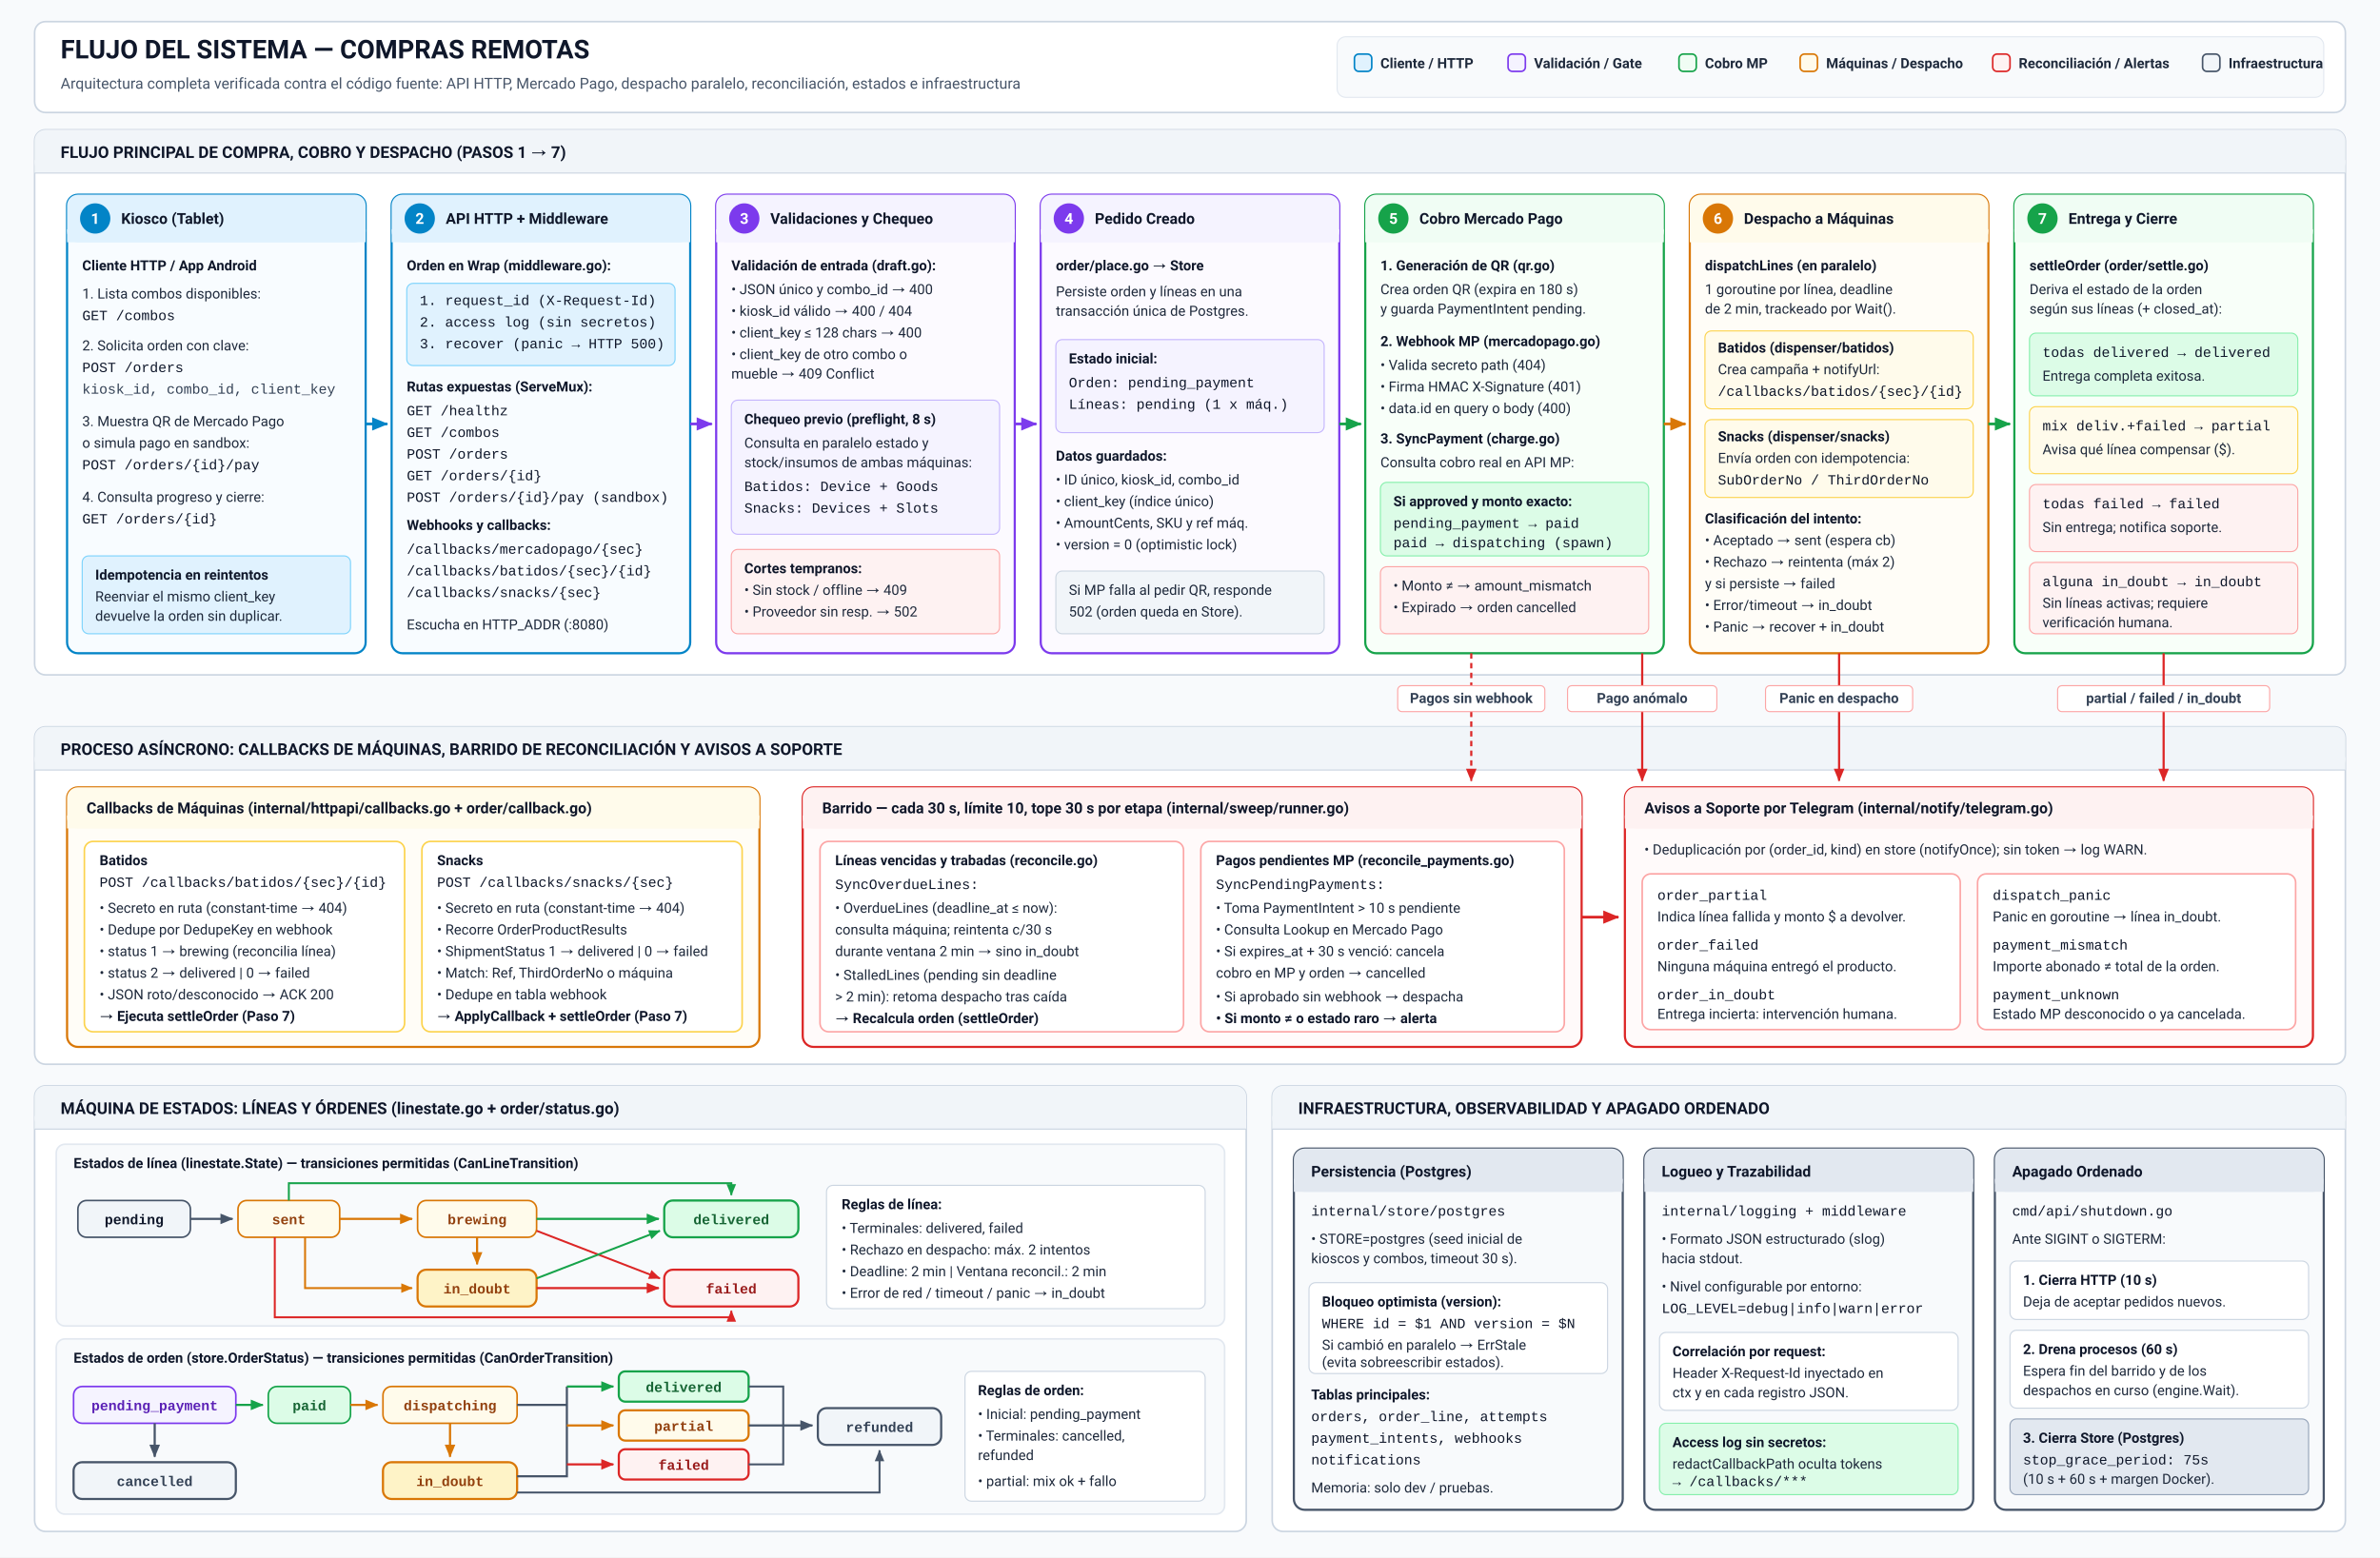
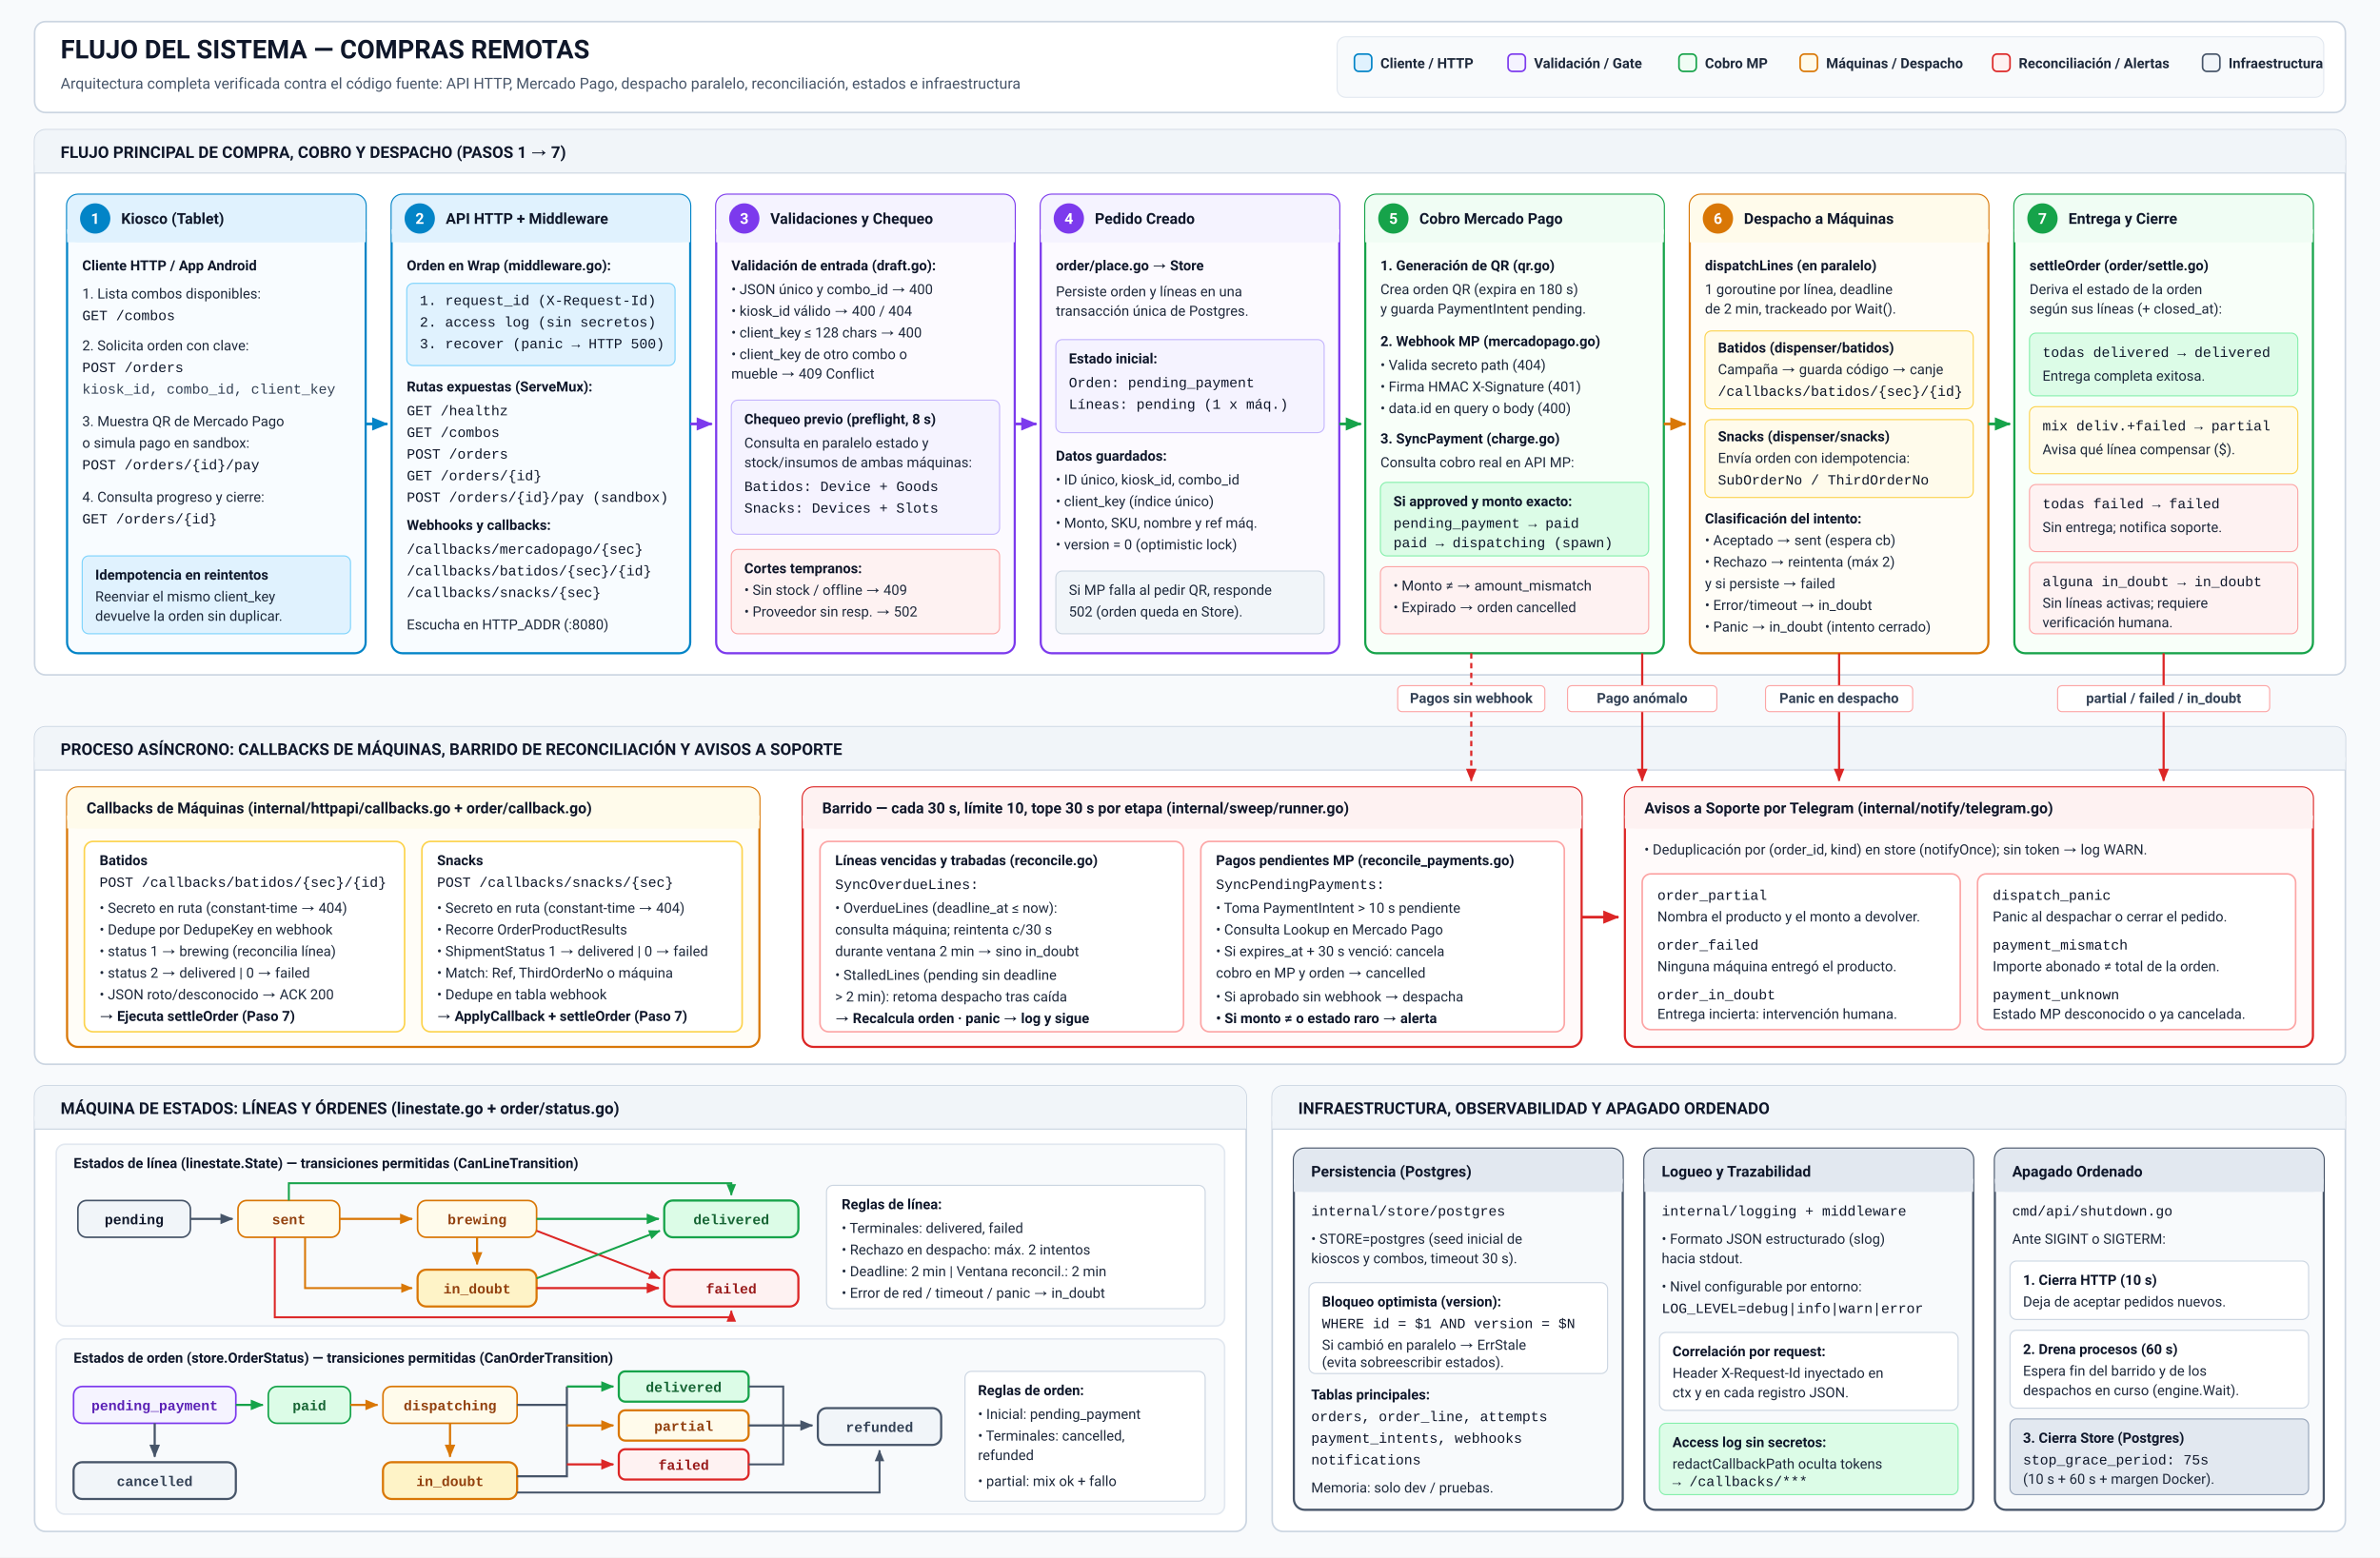
<svg xmlns="http://www.w3.org/2000/svg" width="2200" height="1440" viewBox="0 0 2200 1440" version="1.1">
  <defs>
    <marker id="arrow-slate" viewBox="0 0 10 10" refX="8" refY="5" markerWidth="7" markerHeight="7" orient="auto-start-reverse">
      <path d="M 0 1.5 L 8.5 5 L 0 8.5 z" fill="#475569" />
    </marker>
    <marker id="arrow-blue" viewBox="0 0 10 10" refX="8" refY="5" markerWidth="7" markerHeight="7" orient="auto-start-reverse">
      <path d="M 0 1.5 L 8.5 5 L 0 8.5 z" fill="#0284c7" />
    </marker>
    <marker id="arrow-purple" viewBox="0 0 10 10" refX="8" refY="5" markerWidth="7" markerHeight="7" orient="auto-start-reverse">
      <path d="M 0 1.5 L 8.5 5 L 0 8.5 z" fill="#7c3aed" />
    </marker>
    <marker id="arrow-green" viewBox="0 0 10 10" refX="8" refY="5" markerWidth="7" markerHeight="7" orient="auto-start-reverse">
      <path d="M 0 1.5 L 8.5 5 L 0 8.5 z" fill="#16a34a" />
    </marker>
    <marker id="arrow-amber" viewBox="0 0 10 10" refX="8" refY="5" markerWidth="7" markerHeight="7" orient="auto-start-reverse">
      <path d="M 0 1.5 L 8.5 5 L 0 8.5 z" fill="#d97706" />
    </marker>
    <marker id="arrow-red" viewBox="0 0 10 10" refX="8" refY="5" markerWidth="7" markerHeight="7" orient="auto-start-reverse">
      <path d="M 0 1.5 L 8.5 5 L 0 8.5 z" fill="#dc2626" />
    </marker>
  </defs>
  <style>
    .title { font-family: system-ui, -apple-system, "Segoe UI", Roboto, Helvetica, Arial, sans-serif; font-size: 24px; font-weight: 700; fill: #0f172a; }
    .subtitle { font-family: system-ui, -apple-system, "Segoe UI", Roboto, Helvetica, Arial, sans-serif; font-size: 14px; font-weight: 400; fill: #475569; }
    .sec-title { font-family: system-ui, -apple-system, "Segoe UI", Roboto, Helvetica, Arial, sans-serif; font-size: 15px; font-weight: 700; fill: #0f172a; }
    .card-title { font-family: system-ui, -apple-system, "Segoe UI", Roboto, Helvetica, Arial, sans-serif; font-size: 14px; font-weight: 700; fill: #0f172a; }
    .step-num { font-family: system-ui, -apple-system, "Segoe UI", Roboto, Helvetica, Arial, sans-serif; font-size: 14px; font-weight: 700; fill: #ffffff; text-anchor: middle; }
    .body { font-family: system-ui, -apple-system, "Segoe UI", Roboto, Helvetica, Arial, sans-serif; font-size: 13px; font-weight: 400; fill: #1e293b; }
    .body-bold { font-family: system-ui, -apple-system, "Segoe UI", Roboto, Helvetica, Arial, sans-serif; font-size: 13px; font-weight: 700; fill: #0f172a; }
    .mono { font-family: ui-monospace, SFMono-Regular, Menlo, Monaco, Consolas, "Liberation Mono", monospace; font-size: 13px; font-weight: 500; fill: #0f172a; }
    .mono-muted { font-family: ui-monospace, SFMono-Regular, Menlo, Monaco, Consolas, "Liberation Mono", monospace; font-size: 13px; font-weight: 400; fill: #334155; }
    .pill-text { font-family: ui-monospace, SFMono-Regular, Menlo, Monaco, Consolas, "Liberation Mono", monospace; font-size: 13px; font-weight: 700; text-anchor: middle; }
    .legend-text { font-family: system-ui, -apple-system, "Segoe UI", Roboto, Helvetica, Arial, sans-serif; font-size: 13px; font-weight: 600; fill: #1e293b; }
    .arrow-label { font-family: system-ui, -apple-system, "Segoe UI", Roboto, Helvetica, Arial, sans-serif; font-size: 13px; font-weight: 600; fill: #334155; }
  </style>
  <rect x="0" y="0" width="2200" height="1440" fill="#f8fafc" />
  <g id="header-and-legend">
    <rect x="32" y="20" width="2136" height="84" rx="10" fill="#ffffff" stroke="#cbd5e1" stroke-width="1.5" />
    <text x="56" y="54" class="title">FLUJO DEL SISTEMA — COMPRAS REMOTAS</text>
    <text x="56" y="82" class="subtitle">Arquitectura completa verificada contra el código fuente: API HTTP, Mercado Pago, despacho paralelo, reconciliación, estados e infraestructura</text>
    <rect x="1236" y="34" width="912" height="56" rx="8" fill="#f8fafc" stroke="#e2e8f0" stroke-width="1" />
    <rect x="1252" y="50" width="16" height="16" rx="4" fill="#e0f2fe" stroke="#0284c7" stroke-width="1.5" />
    <text x="1276" y="63" class="legend-text">Cliente / HTTP</text>
    <rect x="1394" y="50" width="16" height="16" rx="4" fill="#f5f3ff" stroke="#7c3aed" stroke-width="1.5" />
    <text x="1418" y="63" class="legend-text">Validación / Gate</text>
    <rect x="1552" y="50" width="16" height="16" rx="4" fill="#f0fdf4" stroke="#16a34a" stroke-width="1.5" />
    <text x="1576" y="63" class="legend-text">Cobro MP</text>
    <rect x="1664" y="50" width="16" height="16" rx="4" fill="#fffbeb" stroke="#d97706" stroke-width="1.5" />
    <text x="1688" y="63" class="legend-text">Máquinas / Despacho</text>
    <rect x="1842" y="50" width="16" height="16" rx="4" fill="#fef2f2" stroke="#dc2626" stroke-width="1.5" />
    <text x="1866" y="63" class="legend-text">Reconciliación / Alertas</text>
    <rect x="2036" y="50" width="16" height="16" rx="4" fill="#f1f5f9" stroke="#475569" stroke-width="1.5" />
    <text x="2060" y="63" class="legend-text">Infraestructura</text>
  </g>
  <g id="main-flow">
    <rect x="32" y="120" width="2136" height="504" rx="10" fill="#ffffff" stroke="#cbd5e1" stroke-width="1.5" />
    <rect x="32" y="120" width="2136" height="40" rx="10" fill="#f1f5f9" />
    <rect x="32" y="148" width="2136" height="12" fill="#f1f5f9" />
    <line x1="32" y1="160" x2="2168" y2="160" stroke="#cbd5e1" stroke-width="1" />
    <text x="56" y="146" class="sec-title">FLUJO PRINCIPAL DE COMPRA, COBRO Y DESPACHO (PASOS 1 → 7)</text>
    <rect x="62" y="180" width="276" height="424" rx="10" fill="#f8fcff" stroke="#0284c7" stroke-width="2" />
    <rect x="62" y="180" width="276" height="44" rx="10" fill="#e0f2fe" />
    <rect x="62" y="212" width="276" height="12" fill="#e0f2fe" />
    <circle cx="88" cy="202" r="14" fill="#0284c7" />
    <text x="88" y="207" class="step-num">1</text>
    <text x="112" y="207" class="card-title">Kiosco (Tablet)</text>
    <text x="76" y="250" class="body-bold">Cliente HTTP / App Android</text>
    <text x="76" y="276" class="body">1. Lista combos disponibles:</text>
    <text x="76" y="296" class="mono">   GET /combos</text>
    <text x="76" y="324" class="body">2. Solicita orden con clave:</text>
    <text x="76" y="344" class="mono">   POST /orders</text>
    <text x="76" y="364" class="mono-muted">   kiosk_id, combo_id, client_key</text>
    <text x="76" y="394" class="body">3. Muestra QR de Mercado Pago</text>
    <text x="76" y="414" class="body">   o simula pago en sandbox:</text>
    <text x="76" y="434" class="mono">   POST /orders/{id}/pay</text>
    <text x="76" y="464" class="body">4. Consulta progreso y cierre:</text>
    <text x="76" y="484" class="mono">   GET /orders/{id}</text>
    <rect x="76" y="514" width="248" height="72" rx="6" fill="#e0f2fe" stroke="#7dd3fc" stroke-width="1" />
    <text x="88" y="536" class="body-bold">Idempotencia en reintentos</text>
    <text x="88" y="556" class="body">Reenviar el mismo client_key</text>
    <text x="88" y="574" class="body">devuelve la orden sin duplicar.</text>
    <line x1="338" y1="392" x2="358" y2="392" stroke="#0284c7" stroke-width="2.5" marker-end="url(#arrow-blue)" />
    <rect x="362" y="180" width="276" height="424" rx="10" fill="#f8fcff" stroke="#0284c7" stroke-width="2" />
    <rect x="362" y="180" width="276" height="44" rx="10" fill="#e0f2fe" />
    <rect x="362" y="212" width="276" height="12" fill="#e0f2fe" />
    <circle cx="388" cy="202" r="14" fill="#0284c7" />
    <text x="388" y="207" class="step-num">2</text>
    <text x="412" y="207" class="card-title">API HTTP + Middleware</text>
    <text x="376" y="250" class="body-bold">Orden en Wrap (middleware.go):</text>
    <rect x="376" y="262" width="248" height="76" rx="6" fill="#e0f2fe" stroke="#7dd3fc" stroke-width="1" />
    <text x="388" y="282" class="mono">1. request_id (X-Request-Id)</text>
    <text x="388" y="302" class="mono">2. access log (sin secretos)</text>
    <text x="388" y="322" class="mono">3. recover (panic → HTTP 500)</text>
    <text x="376" y="362" class="body-bold">Rutas expuestas (ServeMux):</text>
    <text x="376" y="384" class="mono">GET  /healthz</text>
    <text x="376" y="404" class="mono">GET  /combos</text>
    <text x="376" y="424" class="mono">POST /orders</text>
    <text x="376" y="444" class="mono">GET  /orders/{id}</text>
    <text x="376" y="464" class="mono">POST /orders/{id}/pay (sandbox)</text>
    <text x="376" y="490" class="body-bold">Webhooks y callbacks:</text>
    <text x="376" y="512" class="mono">/callbacks/mercadopago/{sec}</text>
    <text x="376" y="532" class="mono">/callbacks/batidos/{sec}/{id}</text>
    <text x="376" y="552" class="mono">/callbacks/snacks/{sec}</text>
    <text x="376" y="582" class="body">Escucha en HTTP_ADDR (:8080)</text>
    <line x1="638" y1="392" x2="658" y2="392" stroke="#7c3aed" stroke-width="2.5" marker-end="url(#arrow-purple)" />
    <rect x="662" y="180" width="276" height="424" rx="10" fill="#fcfaff" stroke="#7c3aed" stroke-width="2" />
    <rect x="662" y="180" width="276" height="44" rx="10" fill="#f5f3ff" />
    <rect x="662" y="212" width="276" height="12" fill="#f5f3ff" />
    <circle cx="688" cy="202" r="14" fill="#7c3aed" />
    <text x="688" y="207" class="step-num">3</text>
    <text x="712" y="207" class="card-title">Validaciones y Chequeo</text>
    <text x="676" y="250" class="body-bold">Validación de entrada (draft.go):</text>
    <text x="676" y="272" class="body">• JSON único y combo_id → 400</text>
    <text x="676" y="292" class="body">• kiosk_id válido → 400 / 404</text>
    <text x="676" y="312" class="body">• client_key ≤ 128 chars → 400</text>
    <text x="676" y="332" class="body">• client_key de otro combo o</text>
    <text x="676" y="350" class="body">  mueble → 409 Conflict</text>
    <rect x="676" y="370" width="248" height="124" rx="6" fill="#f5f3ff" stroke="#c4b5fd" stroke-width="1" />
    <text x="688" y="392" class="body-bold">Chequeo previo (preflight, 8 s)</text>
    <text x="688" y="414" class="body">Consulta en paralelo estado y</text>
    <text x="688" y="432" class="body">stock/insumos de ambas máquinas:</text>
    <text x="688" y="454" class="mono">Batidos: Device + Goods</text>
    <text x="688" y="474" class="mono">Snacks:  Devices + Slots</text>
    <rect x="676" y="508" width="248" height="78" rx="6" fill="#fef2f2" stroke="#fca5a5" stroke-width="1" />
    <text x="688" y="530" class="body-bold">Cortes tempranos:</text>
    <text x="688" y="550" class="body">• Sin stock / offline → 409</text>
    <text x="688" y="570" class="body">• Proveedor sin resp. → 502</text>
    <line x1="938" y1="392" x2="958" y2="392" stroke="#7c3aed" stroke-width="2.5" marker-end="url(#arrow-purple)" />
    <rect x="962" y="180" width="276" height="424" rx="10" fill="#fcfaff" stroke="#7c3aed" stroke-width="2" />
    <rect x="962" y="180" width="276" height="44" rx="10" fill="#f5f3ff" />
    <rect x="962" y="212" width="276" height="12" fill="#f5f3ff" />
    <circle cx="988" cy="202" r="14" fill="#7c3aed" />
    <text x="988" y="207" class="step-num">4</text>
    <text x="1012" y="207" class="card-title">Pedido Creado</text>
    <text x="976" y="250" class="body-bold">order/place.go → Store</text>
    <text x="976" y="274" class="body">Persiste orden y líneas en una</text>
    <text x="976" y="292" class="body">transacción única de Postgres.</text>
    <rect x="976" y="314" width="248" height="86" rx="6" fill="#f5f3ff" stroke="#c4b5fd" stroke-width="1" />
    <text x="988" y="336" class="body-bold">Estado inicial:</text>
    <text x="988" y="358" class="mono">Orden:  pending_payment</text>
    <text x="988" y="378" class="mono">Líneas: pending (1 x máq.)</text>
    <text x="976" y="426" class="body-bold">Datos guardados:</text>
    <text x="976" y="448" class="body">• ID único, kiosk_id, combo_id</text>
    <text x="976" y="468" class="body">• client_key (índice único)</text>
-     <text x="976" y="488" class="body">• AmountCents, SKU y ref máq.</text>
+     <text x="976" y="488" class="body">• Monto, SKU, nombre y ref máq.</text>
    <text x="976" y="508" class="body">• version = 0 (optimistic lock)</text>
    <rect x="976" y="528" width="248" height="58" rx="6" fill="#f1f5f9" stroke="#cbd5e1" stroke-width="1" />
    <text x="988" y="550" class="body">Si MP falla al pedir QR, responde</text>
    <text x="988" y="570" class="body">502 (orden queda en Store).</text>
    <line x1="1238" y1="392" x2="1258" y2="392" stroke="#16a34a" stroke-width="2.5" marker-end="url(#arrow-green)" />
    <rect x="1262" y="180" width="276" height="424" rx="10" fill="#f8fff9" stroke="#16a34a" stroke-width="2" />
    <rect x="1262" y="180" width="276" height="44" rx="10" fill="#f0fdf4" />
    <rect x="1262" y="212" width="276" height="12" fill="#f0fdf4" />
    <circle cx="1288" cy="202" r="14" fill="#16a34a" />
    <text x="1288" y="207" class="step-num">5</text>
    <text x="1312" y="207" class="card-title">Cobro Mercado Pago</text>
    <text x="1276" y="250" class="body-bold">1. Generación de QR (qr.go)</text>
    <text x="1276" y="272" class="body">Crea orden QR (expira en 180 s)</text>
    <text x="1276" y="290" class="body">y guarda PaymentIntent pending.</text>
    <text x="1276" y="320" class="body-bold">2. Webhook MP (mercadopago.go)</text>
    <text x="1276" y="342" class="body">• Valida secreto path (404)</text>
    <text x="1276" y="362" class="body">• Firma HMAC X-Signature (401)</text>
    <text x="1276" y="382" class="body">• data.id en query o body (400)</text>
    <text x="1276" y="410" class="body-bold">3. SyncPayment (charge.go)</text>
    <text x="1276" y="432" class="body">Consulta cobro real en API MP:</text>
    <rect x="1276" y="446" width="248" height="68" rx="6" fill="#dcfce7" stroke="#86efac" stroke-width="1" />
    <text x="1288" y="468" class="body-bold">Si approved y monto exacto:</text>
    <text x="1288" y="488" class="mono">pending_payment → paid</text>
    <text x="1288" y="506" class="mono">paid → dispatching (spawn)</text>
    <rect x="1276" y="524" width="248" height="62" rx="6" fill="#fef2f2" stroke="#fca5a5" stroke-width="1" />
    <text x="1288" y="546" class="body">• Monto ≠ → amount_mismatch</text>
    <text x="1288" y="566" class="body">• Expirado → orden cancelled</text>
    <line x1="1538" y1="392" x2="1558" y2="392" stroke="#d97706" stroke-width="2.5" marker-end="url(#arrow-amber)" />
    <rect x="1562" y="180" width="276" height="424" rx="10" fill="#fffdf7" stroke="#d97706" stroke-width="2" />
    <rect x="1562" y="180" width="276" height="44" rx="10" fill="#fffbeb" />
    <rect x="1562" y="212" width="276" height="12" fill="#fffbeb" />
    <circle cx="1588" cy="202" r="14" fill="#d97706" />
    <text x="1588" y="207" class="step-num">6</text>
    <text x="1612" y="207" class="card-title">Despacho a Máquinas</text>
    <text x="1576" y="250" class="body-bold">dispatchLines (en paralelo)</text>
    <text x="1576" y="272" class="body">1 goroutine por línea, deadline</text>
    <text x="1576" y="290" class="body">de 2 min, trackeado por Wait().</text>
    <rect x="1576" y="306" width="248" height="72" rx="6" fill="#fffbeb" stroke="#fcd34d" stroke-width="1" />
    <text x="1588" y="326" class="body-bold">Batidos (dispenser/batidos)</text>
-     <text x="1588" y="346" class="body">Crea campaña + notifyUrl:</text>
+     <text x="1588" y="346" class="body">Campaña → guarda código → canje</text>
    <text x="1588" y="366" class="mono">/callbacks/batidos/{sec}/{id}</text>
    <rect x="1576" y="388" width="248" height="72" rx="6" fill="#fffbeb" stroke="#fcd34d" stroke-width="1" />
    <text x="1588" y="408" class="body-bold">Snacks (dispenser/snacks)</text>
    <text x="1588" y="428" class="body">Envía orden con idempotencia:</text>
    <text x="1588" y="448" class="mono">SubOrderNo / ThirdOrderNo</text>
    <text x="1576" y="484" class="body-bold">Clasificación del intento:</text>
    <text x="1576" y="504" class="body">• Aceptado → sent (espera cb)</text>
    <text x="1576" y="524" class="body">• Rechazo → reintenta (máx 2)</text>
    <text x="1576" y="544" class="body">  y si persiste → failed</text>
    <text x="1576" y="564" class="body">• Error/timeout → in_doubt</text>
-     <text x="1576" y="584" class="body">• Panic → recover + in_doubt</text>
+     <text x="1576" y="584" class="body">• Panic → in_doubt (intento cerrado)</text>
    <line x1="1838" y1="392" x2="1858" y2="392" stroke="#16a34a" stroke-width="2.5" marker-end="url(#arrow-green)" />
    <rect x="1862" y="180" width="276" height="424" rx="10" fill="#f8fff9" stroke="#16a34a" stroke-width="2" />
    <rect x="1862" y="180" width="276" height="44" rx="10" fill="#f0fdf4" />
    <rect x="1862" y="212" width="276" height="12" fill="#f0fdf4" />
    <circle cx="1888" cy="202" r="14" fill="#16a34a" />
    <text x="1888" y="207" class="step-num">7</text>
    <text x="1912" y="207" class="card-title">Entrega y Cierre</text>
    <text x="1876" y="250" class="body-bold">settleOrder (order/settle.go)</text>
    <text x="1876" y="272" class="body">Deriva el estado de la orden</text>
    <text x="1876" y="290" class="body">según sus líneas (+ closed_at):</text>
    <rect x="1876" y="308" width="248" height="58" rx="6" fill="#dcfce7" stroke="#86efac" stroke-width="1" />
    <text x="1888" y="330" class="mono">todas delivered → delivered</text>
    <text x="1888" y="352" class="body">Entrega completa exitosa.</text>
    <rect x="1876" y="376" width="248" height="62" rx="6" fill="#fffbeb" stroke="#fcd34d" stroke-width="1" />
    <text x="1888" y="398" class="mono">mix deliv.+failed → partial</text>
    <text x="1888" y="420" class="body">Avisa qué línea compensar ($).</text>
    <rect x="1876" y="448" width="248" height="62" rx="6" fill="#fef2f2" stroke="#fca5a5" stroke-width="1" />
    <text x="1888" y="470" class="mono">todas failed → failed</text>
    <text x="1888" y="492" class="body">Sin entrega; notifica soporte.</text>
    <rect x="1876" y="520" width="248" height="66" rx="6" fill="#fef2f2" stroke="#fca5a5" stroke-width="1" />
    <text x="1888" y="542" class="mono">alguna in_doubt → in_doubt</text>
    <text x="1888" y="562" class="body">Sin líneas activas; requiere</text>
    <text x="1888" y="580" class="body">verificación humana.</text>
  </g>
  <g id="bottom-lane">
    <rect x="32" y="672" width="2136" height="312" rx="10" fill="#ffffff" stroke="#cbd5e1" stroke-width="1.5" />
    <rect x="32" y="672" width="2136" height="40" rx="10" fill="#f1f5f9" />
    <rect x="32" y="700" width="2136" height="12" fill="#f1f5f9" />
    <line x1="32" y1="712" x2="2168" y2="712" stroke="#cbd5e1" stroke-width="1" />
    <text x="56" y="698" class="sec-title">PROCESO ASÍNCRONO: CALLBACKS DE MÁQUINAS, BARRIDO DE RECONCILIACIÓN Y AVISOS A SOPORTE</text>
    <line x1="1360" y1="604" x2="1360" y2="722" stroke="#dc2626" stroke-width="2" stroke-dasharray="5,4" marker-end="url(#arrow-red)" />
    <rect x="1292" y="634" width="136" height="24" rx="4" fill="#ffffff" stroke="#fca5a5" stroke-width="1" />
    <text x="1360" y="650" text-anchor="middle" class="arrow-label">Pagos sin webhook</text>
    <line x1="1518" y1="604" x2="1518" y2="722" stroke="#dc2626" stroke-width="2" marker-end="url(#arrow-red)" />
    <rect x="1449" y="634" width="138" height="24" rx="4" fill="#ffffff" stroke="#fca5a5" stroke-width="1" />
    <text x="1518" y="650" text-anchor="middle" class="arrow-label">Pago anómalo</text>
    <line x1="1700" y1="604" x2="1700" y2="722" stroke="#dc2626" stroke-width="2" marker-end="url(#arrow-red)" />
    <rect x="1632" y="634" width="136" height="24" rx="4" fill="#ffffff" stroke="#fca5a5" stroke-width="1" />
    <text x="1700" y="650" text-anchor="middle" class="arrow-label">Panic en despacho</text>
    <line x1="2000" y1="604" x2="2000" y2="722" stroke="#dc2626" stroke-width="2" marker-end="url(#arrow-red)" />
    <rect x="1902" y="634" width="196" height="24" rx="4" fill="#ffffff" stroke="#fca5a5" stroke-width="1" />
    <text x="2000" y="650" text-anchor="middle" class="arrow-label">partial / failed / in_doubt</text>
    <rect x="62" y="728" width="640" height="240" rx="10" fill="#fffdf7" stroke="#d97706" stroke-width="2" />
    <rect x="62" y="728" width="640" height="38" rx="10" fill="#fffbeb" />
    <rect x="62" y="754" width="640" height="12" fill="#fffbeb" />
    <text x="80" y="752" class="card-title">Callbacks de Máquinas (internal/httpapi/callbacks.go + order/callback.go)</text>
    <rect x="78" y="778" width="296" height="176" rx="8" fill="#ffffff" stroke="#fcd34d" stroke-width="1.5" />
    <text x="92" y="800" class="body-bold">Batidos</text>
    <text x="92" y="820" class="mono">POST /callbacks/batidos/{sec}/{id}</text>
    <text x="92" y="844" class="body">• Secreto en ruta (constant-time → 404)</text>
    <text x="92" y="864" class="body">• Dedupe por DedupeKey en webhook</text>
    <text x="92" y="884" class="body">• status 1 → brewing (reconcilia línea)</text>
    <text x="92" y="904" class="body">• status 2 → delivered | 0 → failed</text>
    <text x="92" y="924" class="body">• JSON roto/desconocido → ACK 200</text>
    <text x="92" y="944" class="body-bold">→ Ejecuta settleOrder (Paso 7)</text>
    <rect x="390" y="778" width="296" height="176" rx="8" fill="#ffffff" stroke="#fcd34d" stroke-width="1.5" />
    <text x="404" y="800" class="body-bold">Snacks</text>
    <text x="404" y="820" class="mono">POST /callbacks/snacks/{sec}</text>
    <text x="404" y="844" class="body">• Secreto en ruta (constant-time → 404)</text>
    <text x="404" y="864" class="body">• Recorre OrderProductResults</text>
    <text x="404" y="884" class="body">• ShipmentStatus 1 → delivered | 0 → failed</text>
    <text x="404" y="904" class="body">• Match: Ref, ThirdOrderNo o máquina</text>
    <text x="404" y="924" class="body">• Dedupe en tabla webhook</text>
    <text x="404" y="944" class="body-bold">→ ApplyCallback + settleOrder (Paso 7)</text>
    <rect x="742" y="728" width="720" height="240" rx="10" fill="#fffafa" stroke="#dc2626" stroke-width="2" />
    <rect x="742" y="728" width="720" height="38" rx="10" fill="#fef2f2" />
    <rect x="742" y="754" width="720" height="12" fill="#fef2f2" />
    <text x="760" y="752" class="card-title">Barrido — cada 30 s, límite 10, tope 30 s por etapa (internal/sweep/runner.go)</text>
    <rect x="758" y="778" width="336" height="176" rx="8" fill="#ffffff" stroke="#fca5a5" stroke-width="1.5" />
    <text x="772" y="800" class="body-bold">Líneas vencidas y trabadas (reconcile.go)</text>
    <text x="772" y="822" class="mono">SyncOverdueLines:</text>
    <text x="772" y="844" class="body">• OverdueLines (deadline_at ≤ now):</text>
    <text x="772" y="864" class="body">  consulta máquina; reintenta c/30 s</text>
    <text x="772" y="884" class="body">  durante ventana 2 min → sino in_doubt</text>
    <text x="772" y="906" class="body">• StalledLines (pending sin deadline</text>
    <text x="772" y="926" class="body">  &gt; 2 min): retoma despacho tras caída</text>
-     <text x="772" y="946" class="body-bold">→ Recalcula orden (settleOrder)</text>
+     <text x="772" y="946" class="body-bold">→ Recalcula orden · panic → log y sigue</text>
    <rect x="1110" y="778" width="336" height="176" rx="8" fill="#ffffff" stroke="#fca5a5" stroke-width="1.5" />
    <text x="1124" y="800" class="body-bold">Pagos pendientes MP (reconcile_payments.go)</text>
    <text x="1124" y="822" class="mono">SyncPendingPayments:</text>
    <text x="1124" y="844" class="body">• Toma PaymentIntent &gt; 10 s pendiente</text>
    <text x="1124" y="864" class="body">• Consulta Lookup en Mercado Pago</text>
    <text x="1124" y="884" class="body">• Si expires_at + 30 s venció: cancela</text>
    <text x="1124" y="904" class="body">  cobro en MP y orden → cancelled</text>
    <text x="1124" y="926" class="body">• Si aprobado sin webhook → despacha</text>
    <text x="1124" y="946" class="body-bold">• Si monto ≠ o estado raro → alerta</text>
    <line x1="1462" y1="848" x2="1496" y2="848" stroke="#dc2626" stroke-width="2.5" marker-end="url(#arrow-red)" />
    <rect x="1502" y="728" width="636" height="240" rx="10" fill="#fffafa" stroke="#dc2626" stroke-width="2" />
    <rect x="1502" y="728" width="636" height="38" rx="10" fill="#fef2f2" />
    <rect x="1502" y="754" width="636" height="12" fill="#fef2f2" />
    <text x="1520" y="752" class="card-title">Avisos a Soporte por Telegram (internal/notify/telegram.go)</text>
    <text x="1520" y="790" class="body">• Deduplicación por (order_id, kind) en store (notifyOnce); sin token → log WARN.</text>
    <rect x="1518" y="808" width="294" height="144" rx="8" fill="#ffffff" stroke="#fca5a5" stroke-width="1.5" />
    <text x="1532" y="832" class="mono">order_partial</text>
-     <text x="1532" y="852" class="body">  Indica línea fallida y monto $ a devolver.</text>
+     <text x="1532" y="852" class="body">  Nombra el producto y el monto a devolver.</text>
    <text x="1532" y="878" class="mono">order_failed</text>
    <text x="1532" y="898" class="body">  Ninguna máquina entregó el producto.</text>
    <text x="1532" y="924" class="mono">order_in_doubt</text>
    <text x="1532" y="942" class="body">  Entrega incierta: intervención humana.</text>
    <rect x="1828" y="808" width="294" height="144" rx="8" fill="#ffffff" stroke="#fca5a5" stroke-width="1.5" />
    <text x="1842" y="832" class="mono">dispatch_panic</text>
-     <text x="1842" y="852" class="body">  Panic en goroutine → línea in_doubt.</text>
+     <text x="1842" y="852" class="body">  Panic al despachar o cerrar el pedido.</text>
    <text x="1842" y="878" class="mono">payment_mismatch</text>
    <text x="1842" y="898" class="body">  Importe abonado ≠ total de la orden.</text>
    <text x="1842" y="924" class="mono">payment_unknown</text>
    <text x="1842" y="942" class="body">  Estado MP desconocido o ya cancelada.</text>
  </g>
  <g id="state-panel">
    <rect x="32" y="1004" width="1120" height="412" rx="10" fill="#ffffff" stroke="#cbd5e1" stroke-width="1.5" />
    <rect x="32" y="1004" width="1120" height="40" rx="10" fill="#f1f5f9" />
    <rect x="32" y="1032" width="1120" height="12" fill="#f1f5f9" />
    <line x1="32" y1="1044" x2="1152" y2="1044" stroke="#cbd5e1" stroke-width="1" />
    <text x="56" y="1030" class="sec-title">MÁQUINA DE ESTADOS: LÍNEAS Y ÓRDENES (linestate.go + order/status.go)</text>
    <rect x="52" y="1058" width="1080" height="168" rx="8" fill="#f8fafc" stroke="#e2e8f0" stroke-width="1.5" />
    <text x="68" y="1080" class="body-bold">Estados de línea (linestate.State) — transiciones permitidas (CanLineTransition)</text>
    <rect x="72" y="1110" width="104" height="34" rx="8" fill="#f1f5f9" stroke="#475569" stroke-width="1.5" />
    <text x="124" y="1132" class="pill-text" fill="#0f172a">pending</text>
    <rect x="220" y="1110" width="94" height="34" rx="8" fill="#fffbeb" stroke="#d97706" stroke-width="1.5" />
    <text x="267" y="1132" class="pill-text" fill="#92400e">sent</text>
    <rect x="386" y="1110" width="110" height="34" rx="8" fill="#fffbeb" stroke="#d97706" stroke-width="1.5" />
    <text x="441" y="1132" class="pill-text" fill="#92400e">brewing</text>
    <rect x="614" y="1110" width="124" height="34" rx="8" fill="#dcfce7" stroke="#16a34a" stroke-width="2" />
    <text x="676" y="1132" class="pill-text" fill="#166534">delivered</text>
    <rect x="386" y="1174" width="110" height="34" rx="8" fill="#fef3c7" stroke="#d97706" stroke-width="2" />
    <text x="441" y="1196" class="pill-text" fill="#92400e">in_doubt</text>
    <rect x="614" y="1174" width="124" height="34" rx="8" fill="#fef2f2" stroke="#dc2626" stroke-width="2" />
    <text x="676" y="1196" class="pill-text" fill="#991b1b">failed</text>
    <line x1="176" y1="1127" x2="215" y2="1127" stroke="#475569" stroke-width="2" marker-end="url(#arrow-slate)" />
    <line x1="314" y1="1127" x2="381" y2="1127" stroke="#d97706" stroke-width="2" marker-end="url(#arrow-amber)" />
    <line x1="496" y1="1127" x2="609" y2="1127" stroke="#16a34a" stroke-width="2" marker-end="url(#arrow-green)" />
    <path d="M 267 1110 L 267 1094 L 676 1094 L 676 1105" fill="none" stroke="#16a34a" stroke-width="1.8" marker-end="url(#arrow-green)" />
    <path d="M 282 1144 L 282 1191 L 381 1191" fill="none" stroke="#d97706" stroke-width="1.8" marker-end="url(#arrow-amber)" />
    <path d="M 254 1144 L 254 1218 L 676 1218 L 676 1212" fill="none" stroke="#dc2626" stroke-width="1.8" marker-end="url(#arrow-red)" />
    <line x1="441" y1="1144" x2="441" y2="1169" stroke="#d97706" stroke-width="2" marker-end="url(#arrow-amber)" />
    <line x1="496" y1="1138" x2="610" y2="1182" stroke="#dc2626" stroke-width="1.8" marker-end="url(#arrow-red)" />
    <line x1="496" y1="1182" x2="610" y2="1138" stroke="#16a34a" stroke-width="1.8" marker-end="url(#arrow-green)" />
    <line x1="496" y1="1191" x2="609" y2="1191" stroke="#dc2626" stroke-width="2" marker-end="url(#arrow-red)" />
    <rect x="764" y="1096" width="350" height="114" rx="6" fill="#ffffff" stroke="#cbd5e1" stroke-width="1" />
    <text x="778" y="1118" class="body-bold">Reglas de línea:</text>
    <text x="778" y="1140" class="body">• Terminales: delivered, failed</text>
    <text x="778" y="1160" class="body">• Rechazo en despacho: máx. 2 intentos</text>
    <text x="778" y="1180" class="body">• Deadline: 2 min | Ventana reconcil.: 2 min</text>
    <text x="778" y="1200" class="body">• Error de red / timeout / panic → in_doubt</text>
    <rect x="52" y="1238" width="1080" height="162" rx="8" fill="#f8fafc" stroke="#e2e8f0" stroke-width="1.5" />
    <text x="68" y="1260" class="body-bold">Estados de orden (store.OrderStatus) — transiciones permitidas (CanOrderTransition)</text>
    <rect x="68" y="1282" width="150" height="34" rx="8" fill="#f5f3ff" stroke="#7c3aed" stroke-width="1.5" />
    <text x="143" y="1304" class="pill-text" fill="#5b21b6">pending_payment</text>
    <rect x="68" y="1352" width="150" height="34" rx="8" fill="#f1f5f9" stroke="#475569" stroke-width="2" />
    <text x="143" y="1374" class="pill-text" fill="#334155">cancelled</text>
    <rect x="248" y="1282" width="76" height="34" rx="8" fill="#dcfce7" stroke="#16a34a" stroke-width="1.5" />
    <text x="286" y="1304" class="pill-text" fill="#166534">paid</text>
    <rect x="354" y="1282" width="124" height="34" rx="8" fill="#fffbeb" stroke="#d97706" stroke-width="1.5" />
    <text x="416" y="1304" class="pill-text" fill="#92400e">dispatching</text>
    <rect x="354" y="1352" width="124" height="34" rx="8" fill="#fef3c7" stroke="#d97706" stroke-width="2" />
    <text x="416" y="1374" class="pill-text" fill="#92400e">in_doubt</text>
    <rect x="572" y="1268" width="120" height="28" rx="6" fill="#dcfce7" stroke="#16a34a" stroke-width="2" />
    <text x="632" y="1287" class="pill-text" fill="#166534">delivered</text>
    <rect x="572" y="1304" width="120" height="28" rx="6" fill="#fffbeb" stroke="#d97706" stroke-width="2" />
    <text x="632" y="1323" class="pill-text" fill="#92400e">partial</text>
    <rect x="572" y="1340" width="120" height="28" rx="6" fill="#fef2f2" stroke="#dc2626" stroke-width="2" />
    <text x="632" y="1359" class="pill-text" fill="#991b1b">failed</text>
    <rect x="756" y="1302" width="114" height="34" rx="8" fill="#f1f5f9" stroke="#475569" stroke-width="2" />
    <text x="813" y="1324" class="pill-text" fill="#334155">refunded</text>
    <line x1="218" y1="1299" x2="243" y2="1299" stroke="#16a34a" stroke-width="2" marker-end="url(#arrow-green)" />
    <line x1="143" y1="1316" x2="143" y2="1347" stroke="#475569" stroke-width="2" marker-end="url(#arrow-slate)" />
    <line x1="324" y1="1299" x2="349" y2="1299" stroke="#d97706" stroke-width="2" marker-end="url(#arrow-amber)" />
    <line x1="416" y1="1316" x2="416" y2="1347" stroke="#d97706" stroke-width="2" marker-end="url(#arrow-amber)" />
    <path d="M 478 1299 L 524 1299" fill="none" stroke="#475569" stroke-width="2" />
    <path d="M 478 1365 L 524 1365 L 524 1282" fill="none" stroke="#475569" stroke-width="2" />
    <path d="M 524 1282 L 567 1282" fill="none" stroke="#16a34a" stroke-width="2" marker-end="url(#arrow-green)" />
    <path d="M 524 1318 L 567 1318" fill="none" stroke="#d97706" stroke-width="2" marker-end="url(#arrow-amber)" />
    <path d="M 524 1354 L 567 1354" fill="none" stroke="#dc2626" stroke-width="2" marker-end="url(#arrow-red)" />
    <path d="M 692 1282 L 724 1282 L 724 1354 L 692 1354" fill="none" stroke="#475569" stroke-width="1.8" />
    <line x1="692" y1="1318" x2="751" y2="1318" stroke="#475569" stroke-width="2" marker-end="url(#arrow-slate)" />
    <path d="M 478 1380 L 813 1380 L 813 1341" fill="none" stroke="#475569" stroke-width="1.8" marker-end="url(#arrow-slate)" />
    <rect x="892" y="1268" width="222" height="120" rx="6" fill="#ffffff" stroke="#cbd5e1" stroke-width="1" />
    <text x="904" y="1290" class="body-bold">Reglas de orden:</text>
    <text x="904" y="1312" class="body">• Inicial: pending_payment</text>
    <text x="904" y="1332" class="body">• Terminales: cancelled,</text>
    <text x="904" y="1350" class="body">  refunded</text>
    <text x="904" y="1374" class="body">• partial: mix ok + fallo</text>
  </g>
  <g id="infra-panel">
    <rect x="1176" y="1004" width="992" height="412" rx="10" fill="#ffffff" stroke="#cbd5e1" stroke-width="1.5" />
    <rect x="1176" y="1004" width="992" height="40" rx="10" fill="#f1f5f9" />
    <rect x="1176" y="1032" width="992" height="12" fill="#f1f5f9" />
    <line x1="1176" y1="1044" x2="2168" y2="1044" stroke="#cbd5e1" stroke-width="1" />
    <text x="1200" y="1030" class="sec-title">INFRAESTRUCTURA, OBSERVABILIDAD Y APAGADO ORDENADO</text>
    <rect x="1196" y="1062" width="304" height="334" rx="10" fill="#f8fafc" stroke="#475569" stroke-width="2" />
    <rect x="1196" y="1062" width="304" height="40" rx="10" fill="#e2e8f0" />
    <rect x="1196" y="1090" width="304" height="12" fill="#e2e8f0" />
    <text x="1212" y="1088" class="card-title">Persistencia (Postgres)</text>
    <text x="1212" y="1124" class="mono">internal/store/postgres</text>
    <text x="1212" y="1150" class="body">• STORE=postgres (seed inicial de</text>
    <text x="1212" y="1168" class="body">  kioscos y combos, timeout 30 s).</text>
    <rect x="1210" y="1186" width="276" height="84" rx="6" fill="#ffffff" stroke="#cbd5e1" stroke-width="1" />
    <text x="1222" y="1208" class="body-bold">Bloqueo optimista (version):</text>
    <text x="1222" y="1228" class="mono">WHERE id = $1 AND version = $N</text>
    <text x="1222" y="1248" class="body">Si cambió en paralelo → ErrStale</text>
    <text x="1222" y="1264" class="body">(evita sobreescribir estados).</text>
    <text x="1212" y="1294" class="body-bold">Tablas principales:</text>
    <text x="1212" y="1314" class="mono">orders, order_line, attempts</text>
    <text x="1212" y="1334" class="mono">payment_intents, webhooks</text>
    <text x="1212" y="1354" class="mono">notifications</text>
    <text x="1212" y="1380" class="body">Memoria: solo dev / pruebas.</text>
    <rect x="1520" y="1062" width="304" height="334" rx="10" fill="#f8fafc" stroke="#475569" stroke-width="2" />
    <rect x="1520" y="1062" width="304" height="40" rx="10" fill="#e2e8f0" />
    <rect x="1520" y="1090" width="304" height="12" fill="#e2e8f0" />
    <text x="1536" y="1088" class="card-title">Logueo y Trazabilidad</text>
    <text x="1536" y="1124" class="mono">internal/logging + middleware</text>
    <text x="1536" y="1150" class="body">• Formato JSON estructurado (slog)</text>
    <text x="1536" y="1168" class="body">  hacia stdout.</text>
    <text x="1536" y="1194" class="body">• Nivel configurable por entorno:</text>
    <text x="1536" y="1214" class="mono">  LOG_LEVEL=debug|info|warn|error</text>
    <rect x="1534" y="1232" width="276" height="72" rx="6" fill="#ffffff" stroke="#cbd5e1" stroke-width="1" />
    <text x="1546" y="1254" class="body-bold">Correlación por request:</text>
    <text x="1546" y="1274" class="body">Header X-Request-Id inyectado en</text>
    <text x="1546" y="1292" class="body">ctx y en cada registro JSON.</text>
    <rect x="1534" y="1316" width="276" height="66" rx="6" fill="#dcfce7" stroke="#86efac" stroke-width="1" />
    <text x="1546" y="1338" class="body-bold">Access log sin secretos:</text>
    <text x="1546" y="1358" class="body">redactCallbackPath oculta tokens</text>
    <text x="1546" y="1374" class="mono">→ /callbacks/***</text>
    <rect x="1844" y="1062" width="304" height="334" rx="10" fill="#f8fafc" stroke="#475569" stroke-width="2" />
    <rect x="1844" y="1062" width="304" height="40" rx="10" fill="#e2e8f0" />
    <rect x="1844" y="1090" width="304" height="12" fill="#e2e8f0" />
    <text x="1860" y="1088" class="card-title">Apagado Ordenado</text>
    <text x="1860" y="1124" class="mono">cmd/api/shutdown.go</text>
    <text x="1860" y="1150" class="body">Ante SIGINT o SIGTERM:</text>
    <rect x="1858" y="1166" width="276" height="54" rx="6" fill="#ffffff" stroke="#cbd5e1" stroke-width="1" />
    <text x="1870" y="1188" class="body-bold">1. Cierra HTTP (10 s)</text>
    <text x="1870" y="1208" class="body">Deja de aceptar pedidos nuevos.</text>
    <rect x="1858" y="1230" width="276" height="72" rx="6" fill="#ffffff" stroke="#cbd5e1" stroke-width="1" />
    <text x="1870" y="1252" class="body-bold">2. Drena procesos (60 s)</text>
    <text x="1870" y="1272" class="body">Espera fin del barrido y de los</text>
    <text x="1870" y="1290" class="body">despachos en curso (engine.Wait).</text>
    <rect x="1858" y="1312" width="276" height="70" rx="6" fill="#e2e8f0" stroke="#94a3b8" stroke-width="1" />
    <text x="1870" y="1334" class="body-bold">3. Cierra Store (Postgres)</text>
    <text x="1870" y="1354" class="mono">stop_grace_period: 75s</text>
    <text x="1870" y="1372" class="body">(10 s + 60 s + margen Docker).</text>
  </g>
</svg>
